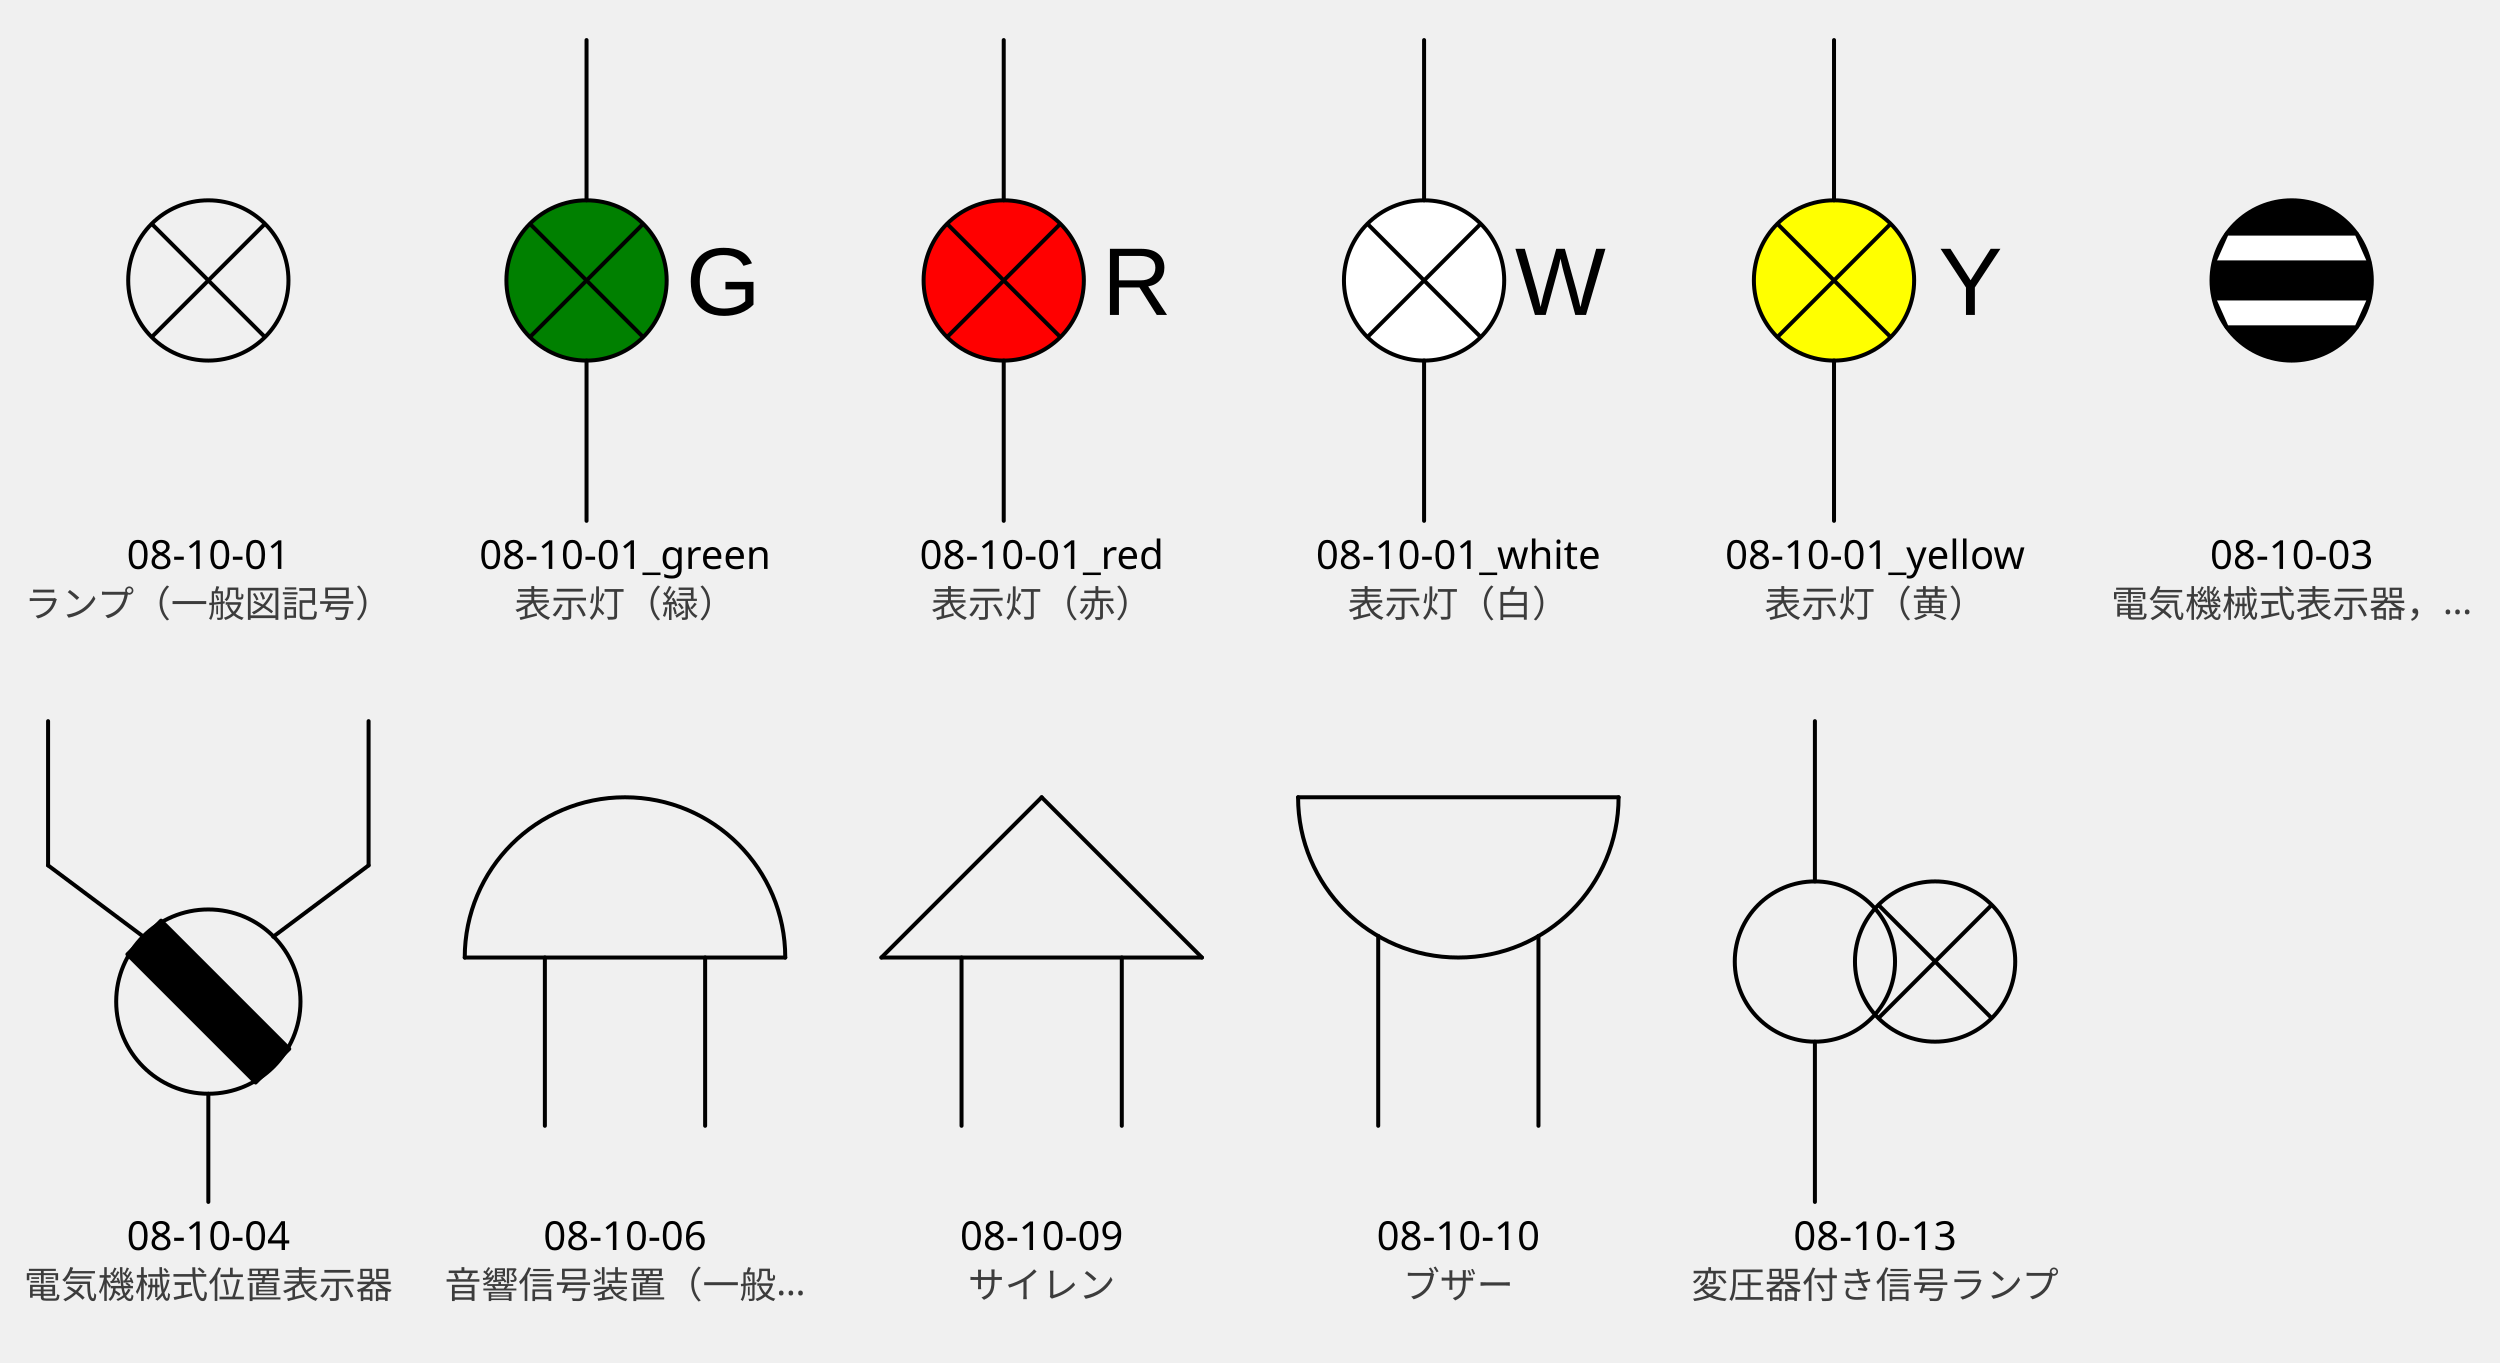
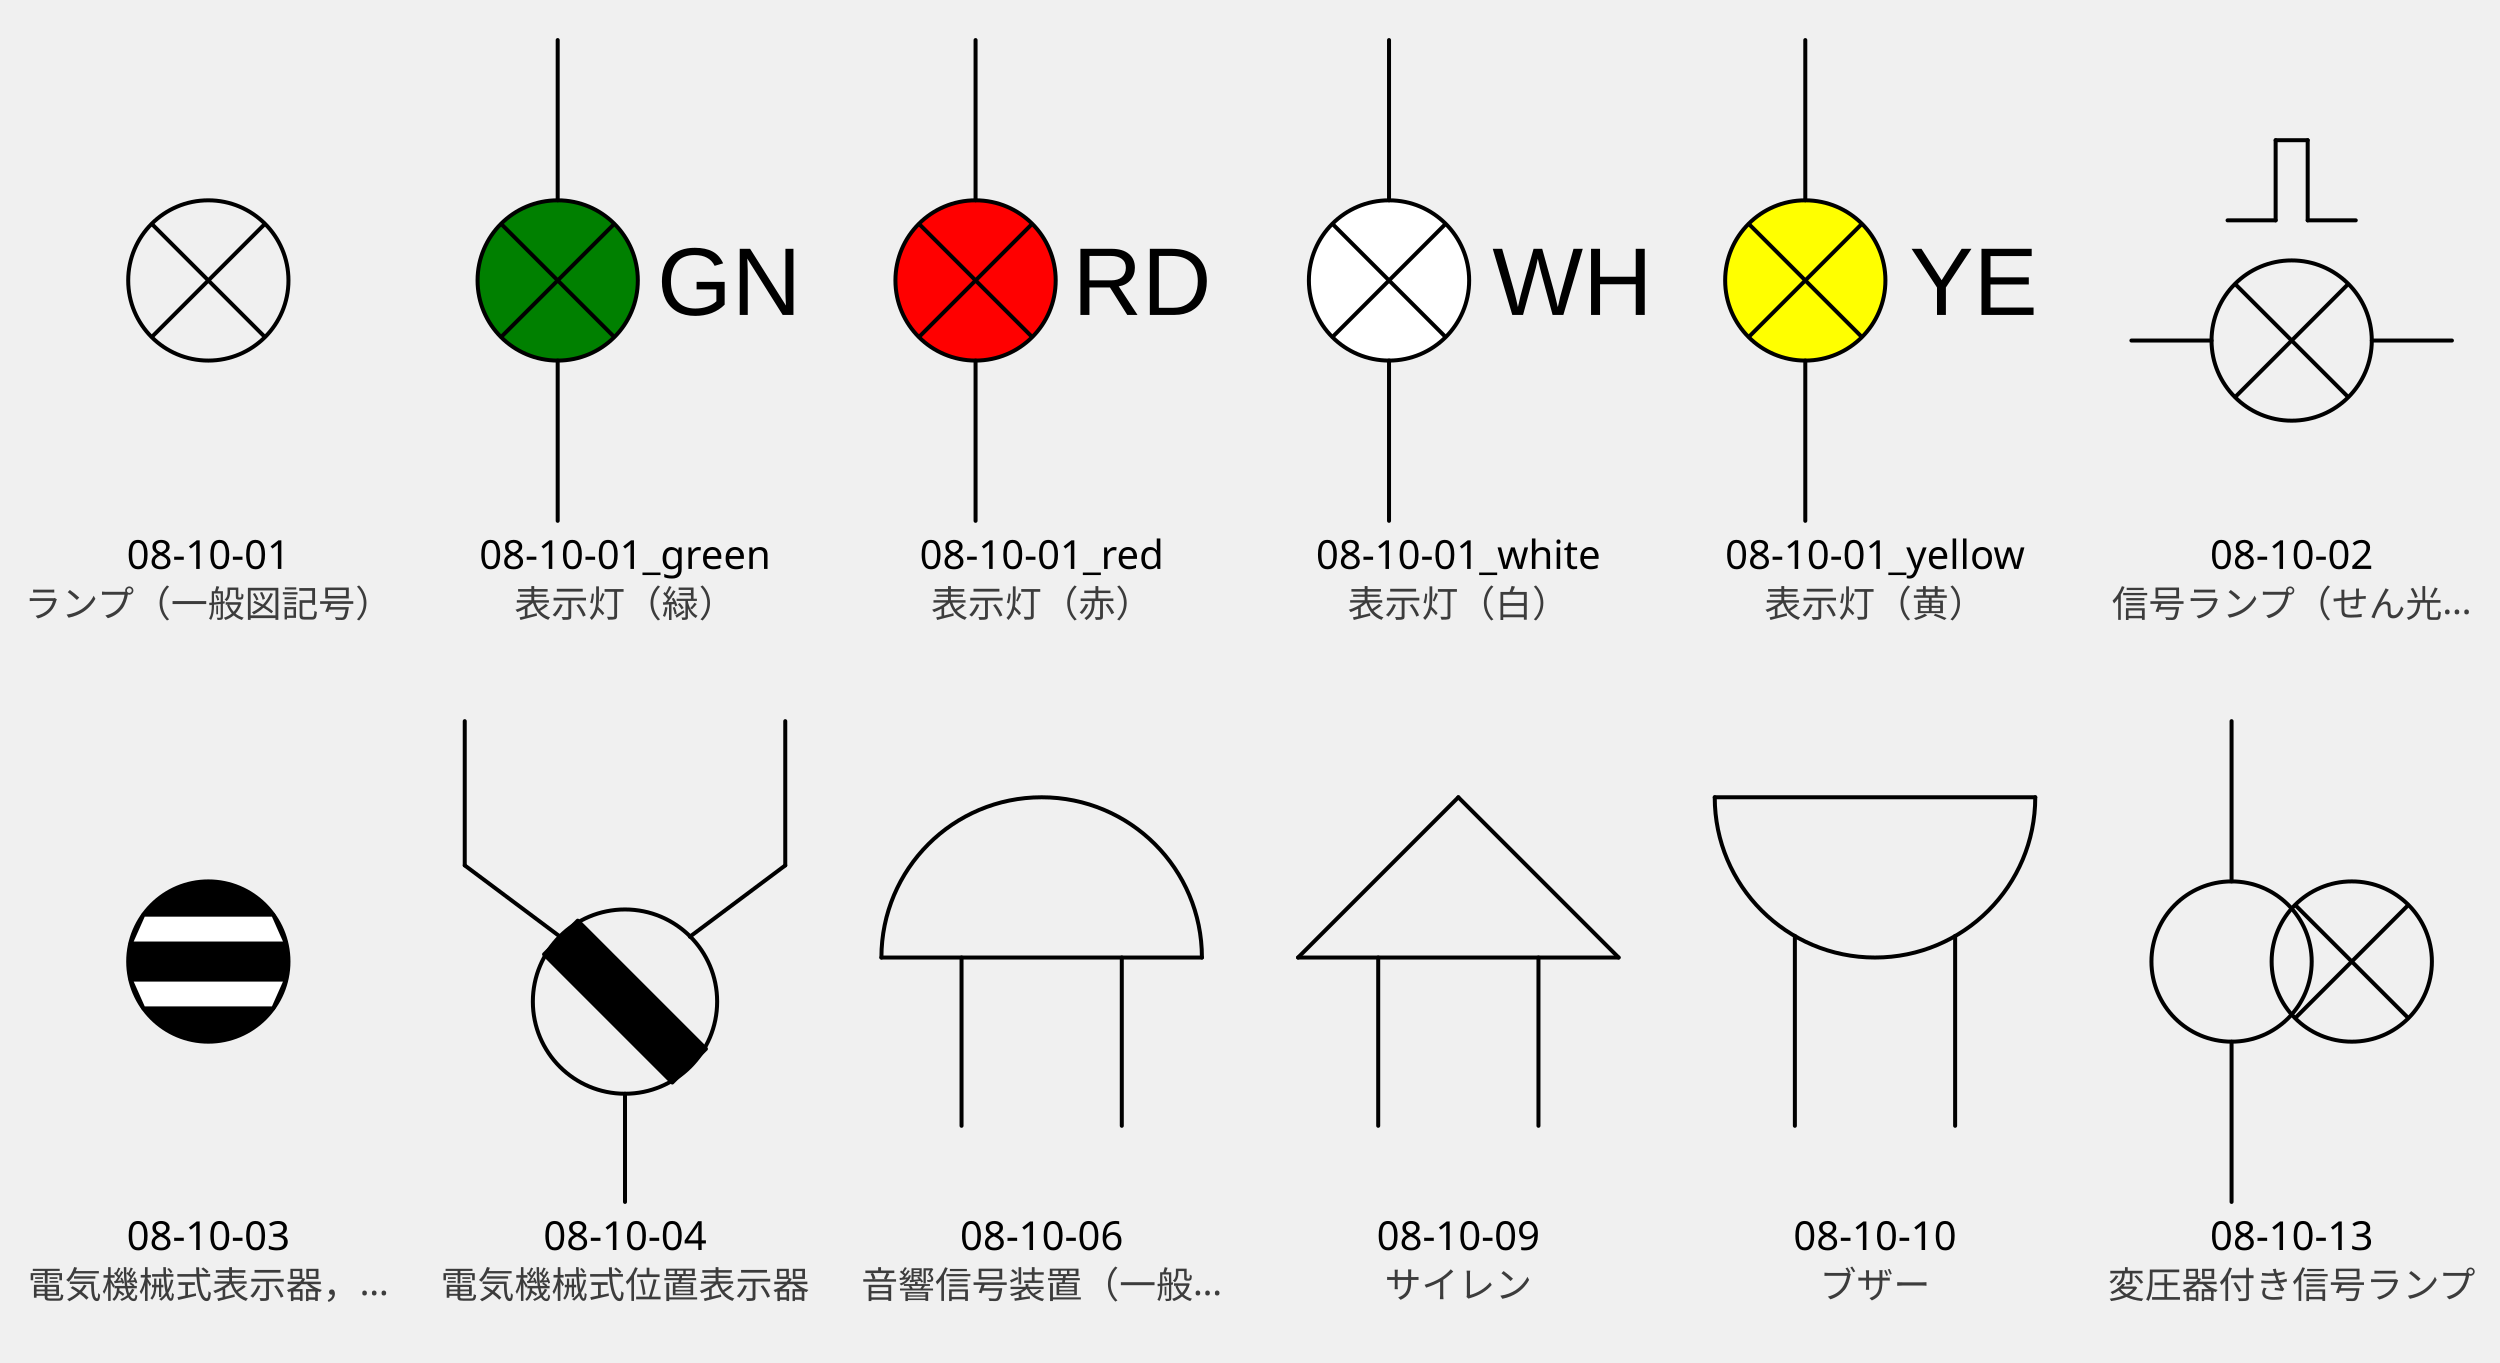
<svg xmlns="http://www.w3.org/2000/svg" viewBox="0 0 312 170" width="686.4" height="374">
  <g stroke-linecap="round" stroke-linejoin="round">
    <g transform="translate(26 35)">
      <ellipse cx="0" cy="0" rx="10" ry="10" fill="none" stroke="currentColor" stroke-width="0.5" />
      <line x1="-7" y1="-7" x2="7" y2="7" fill="none" stroke="currentColor" stroke-width="0.5" />
      <line x1="-7" y1="7" x2="7" y2="-7" fill="none" stroke="currentColor" stroke-width="0.5" />
    </g>
    <text x="26" y="71" text-anchor="middle" font-family="Meiryo,'Yu Gothic',sans-serif" font-size="5" fill="currentColor">08-10-01</text>
    <text x="26" y="77" text-anchor="middle" font-family="Meiryo,'Yu Gothic',sans-serif" font-size="4.6" fill="currentColor" opacity="0.75">ランプ（一般図記号）</text>
-     <g transform="translate(73.2 35)">
+     <g transform="translate(69.6 35)">
      <ellipse cx="0" cy="0" rx="10" ry="10" fill="green" stroke="currentColor" stroke-width="0.5" />
      <line x1="-7" y1="-7" x2="7" y2="7" fill="none" stroke="currentColor" stroke-width="0.5" />
      <line x1="-7" y1="7" x2="7" y2="-7" fill="none" stroke="currentColor" stroke-width="0.5" />
      <line x1="0" y1="-30" x2="0" y2="-10" fill="none" stroke="currentColor" stroke-width="0.5" />
      <line x1="0" y1="10" x2="0" y2="30" fill="none" stroke="currentColor" stroke-width="0.5" />
-       <text x="12.4" y="4.3" font-family="Liberation Sans,Arial,Helvetica,sans-serif" font-size="12" fill="currentColor">G</text>
+       <text x="12.4" y="4.3" font-family="Liberation Sans,Arial,Helvetica,sans-serif" font-size="12" fill="currentColor">GN</text>
    </g>
    <text x="78" y="71" text-anchor="middle" font-family="Meiryo,'Yu Gothic',sans-serif" font-size="5" fill="currentColor">08-10-01_green</text>
    <text x="78" y="77" text-anchor="middle" font-family="Meiryo,'Yu Gothic',sans-serif" font-size="4.6" fill="currentColor" opacity="0.75">表示灯（緑）</text>
-     <g transform="translate(125.265 35)">
+     <g transform="translate(121.75 35)">
      <ellipse cx="0" cy="0" rx="10" ry="10" fill="red" stroke="currentColor" stroke-width="0.5" />
      <line x1="-7" y1="-7" x2="7" y2="7" fill="none" stroke="currentColor" stroke-width="0.5" />
      <line x1="-7" y1="7" x2="7" y2="-7" fill="none" stroke="currentColor" stroke-width="0.5" />
      <line x1="0" y1="-30" x2="0" y2="-10" fill="none" stroke="currentColor" stroke-width="0.5" />
      <line x1="0" y1="10" x2="0" y2="30" fill="none" stroke="currentColor" stroke-width="0.5" />
-       <text x="12.27" y="4.3" font-family="Liberation Sans,Arial,Helvetica,sans-serif" font-size="12" fill="currentColor">R</text>
+       <text x="12.1" y="4.3" font-family="Liberation Sans,Arial,Helvetica,sans-serif" font-size="12" fill="currentColor">RD</text>
    </g>
    <text x="130" y="71" text-anchor="middle" font-family="Meiryo,'Yu Gothic',sans-serif" font-size="5" fill="currentColor">08-10-01_red</text>
    <text x="130" y="77" text-anchor="middle" font-family="Meiryo,'Yu Gothic',sans-serif" font-size="4.6" fill="currentColor" opacity="0.75">表示灯（赤）</text>
-     <g transform="translate(177.725 35)">
+     <g transform="translate(173.35 35)">
      <ellipse cx="0" cy="0" rx="10" ry="10" fill="white" stroke="currentColor" stroke-width="0.5" />
      <line x1="-7" y1="-7" x2="7" y2="7" fill="none" stroke="currentColor" stroke-width="0.5" />
      <line x1="-7" y1="7" x2="7" y2="-7" fill="none" stroke="currentColor" stroke-width="0.5" />
      <line x1="0" y1="-30" x2="0" y2="-10" fill="none" stroke="currentColor" stroke-width="0.5" />
      <line x1="0" y1="10" x2="0" y2="30" fill="none" stroke="currentColor" stroke-width="0.5" />
-       <text x="11.35" y="4.3" font-family="Liberation Sans,Arial,Helvetica,sans-serif" font-size="12" fill="currentColor">W</text>
+       <text x="12.9" y="4.3" font-family="Liberation Sans,Arial,Helvetica,sans-serif" font-size="12" fill="currentColor">WH</text>
    </g>
    <text x="182" y="71" text-anchor="middle" font-family="Meiryo,'Yu Gothic',sans-serif" font-size="5" fill="currentColor">08-10-01_white</text>
    <text x="182" y="77" text-anchor="middle" font-family="Meiryo,'Yu Gothic',sans-serif" font-size="4.6" fill="currentColor" opacity="0.75">表示灯（白）</text>
-     <g transform="translate(228.885 35)">
+     <g transform="translate(225.3 35)">
      <ellipse cx="0" cy="0" rx="10" ry="10" fill="yellow" stroke="currentColor" stroke-width="0.5" />
      <line x1="-7" y1="-7" x2="7" y2="7" fill="none" stroke="currentColor" stroke-width="0.5" />
      <line x1="-7" y1="7" x2="7" y2="-7" fill="none" stroke="currentColor" stroke-width="0.5" />
      <line x1="0" y1="-30" x2="0" y2="-10" fill="none" stroke="currentColor" stroke-width="0.5" />
      <line x1="0" y1="10" x2="0" y2="30" fill="none" stroke="currentColor" stroke-width="0.5" />
-       <text x="13.03" y="4.3" font-family="Liberation Sans,Arial,Helvetica,sans-serif" font-size="12" fill="currentColor">Y</text>
+       <text x="13" y="4.3" font-family="Liberation Sans,Arial,Helvetica,sans-serif" font-size="12" fill="currentColor">YE</text>
    </g>
    <text x="234" y="71" text-anchor="middle" font-family="Meiryo,'Yu Gothic',sans-serif" font-size="5" fill="currentColor">08-10-01_yellow</text>
    <text x="234" y="77" text-anchor="middle" font-family="Meiryo,'Yu Gothic',sans-serif" font-size="4.6" fill="currentColor" opacity="0.75">表示灯（黄）</text>
-     <g transform="translate(286 35)">
+     <g transform="translate(286 42.5)">
+       <ellipse cx="0" cy="0" rx="10" ry="10" fill="none" stroke="currentColor" stroke-width="0.5" />
+       <line x1="-7" y1="-7" x2="7" y2="7" fill="none" stroke="currentColor" stroke-width="0.5" />
+       <line x1="-7" y1="7" x2="7" y2="-7" fill="none" stroke="currentColor" stroke-width="0.5" />
+       <line x1="-20" y1="0" x2="-10" y2="0" fill="none" stroke="currentColor" stroke-width="0.5" />
+       <line x1="10" y1="0" x2="20" y2="0" fill="none" stroke="currentColor" stroke-width="0.5" />
+       <line x1="-8" y1="-15" x2="-2" y2="-15" fill="none" stroke="currentColor" stroke-width="0.5" />
+       <line x1="-2" y1="-15" x2="-2" y2="-25" fill="none" stroke="currentColor" stroke-width="0.5" />
+       <line x1="-2" y1="-25" x2="2" y2="-25" fill="none" stroke="currentColor" stroke-width="0.5" />
+       <line x1="2" y1="-25" x2="2" y2="-15" fill="none" stroke="currentColor" stroke-width="0.5" />
+       <line x1="2" y1="-15" x2="8" y2="-15" fill="none" stroke="currentColor" stroke-width="0.5" />
+     </g>
+     <text x="286" y="71" text-anchor="middle" font-family="Meiryo,'Yu Gothic',sans-serif" font-size="5" fill="currentColor">08-10-02</text>
+     <text x="286" y="77" text-anchor="middle" font-family="Meiryo,'Yu Gothic',sans-serif" font-size="4.6" fill="currentColor" opacity="0.75">信号ランプ（せん光…</text>
+     <g transform="translate(26 120)">
      <ellipse cx="0" cy="0" rx="10" ry="10" fill="black" stroke="currentColor" stroke-width="0.5" />
      <polygon points="-8.1,-5.85 8.1,-5.85 9.7,-2.25 -9.7,-2.25" fill="white" stroke="currentColor" stroke-width="0.5" />
      <polygon points="-9.7,2.25 9.7,2.25 8.1,5.85 -8.1,5.85" fill="white" stroke="currentColor" stroke-width="0.5" />
    </g>
-     <text x="286" y="71" text-anchor="middle" font-family="Meiryo,'Yu Gothic',sans-serif" font-size="5" fill="currentColor">08-10-03</text>
-     <text x="286" y="77" text-anchor="middle" font-family="Meiryo,'Yu Gothic',sans-serif" font-size="4.6" fill="currentColor" opacity="0.75">電気機械式表示器，…</text>
-     <g transform="translate(26 125)">
+     <text x="26" y="156" text-anchor="middle" font-family="Meiryo,'Yu Gothic',sans-serif" font-size="5" fill="currentColor">08-10-03</text>
+     <text x="26" y="162" text-anchor="middle" font-family="Meiryo,'Yu Gothic',sans-serif" font-size="4.6" fill="currentColor" opacity="0.75">電気機械式表示器，…</text>
+     <g transform="translate(78 125)">
      <line x1="-20" y1="-35" x2="-20" y2="-17" fill="none" stroke="currentColor" stroke-width="0.5" />
      <line x1="20" y1="-35" x2="20" y2="-17" fill="none" stroke="currentColor" stroke-width="0.5" />
      <line x1="-20" y1="-17" x2="-8.1" y2="-8.1" fill="none" stroke="currentColor" stroke-width="0.5" />
      <line x1="20" y1="-17" x2="8.1" y2="-8.1" fill="none" stroke="currentColor" stroke-width="0.5" />
      <ellipse cx="0" cy="0" rx="11.5" ry="11.5" fill="none" stroke="currentColor" stroke-width="0.5" />
      <polygon points="-10.1,-5.9 -5.9,-10.1 10.1,5.9 5.9,10.1" fill="black" stroke="currentColor" stroke-width="0.5" />
      <line x1="0" y1="11.5" x2="0" y2="25" fill="none" stroke="currentColor" stroke-width="0.5" />
    </g>
-     <text x="26" y="156" text-anchor="middle" font-family="Meiryo,'Yu Gothic',sans-serif" font-size="5" fill="currentColor">08-10-04</text>
-     <text x="26" y="162" text-anchor="middle" font-family="Meiryo,'Yu Gothic',sans-serif" font-size="4.6" fill="currentColor" opacity="0.75">電気機械式位置表示器</text>
-     <g transform="translate(78 119.5)">
+     <text x="78" y="156" text-anchor="middle" font-family="Meiryo,'Yu Gothic',sans-serif" font-size="5" fill="currentColor">08-10-04</text>
+     <text x="78" y="162" text-anchor="middle" font-family="Meiryo,'Yu Gothic',sans-serif" font-size="4.6" fill="currentColor" opacity="0.75">電気機械式位置表示器</text>
+     <g transform="translate(130 119.5)">
      <path d="M 20 0 A 20 20 0 0 0 -20 -2.44929e-15" fill="none" stroke="currentColor" stroke-width="0.5" />
      <line x1="-20" y1="0" x2="20" y2="0" fill="none" stroke="currentColor" stroke-width="0.5" />
      <line x1="-10" y1="0" x2="-10" y2="21" fill="none" stroke="currentColor" stroke-width="0.5" />
      <line x1="10" y1="0" x2="10" y2="21" fill="none" stroke="currentColor" stroke-width="0.5" />
    </g>
-     <text x="78" y="156" text-anchor="middle" font-family="Meiryo,'Yu Gothic',sans-serif" font-size="5" fill="currentColor">08-10-06</text>
-     <text x="78" y="162" text-anchor="middle" font-family="Meiryo,'Yu Gothic',sans-serif" font-size="4.6" fill="currentColor" opacity="0.75">音響信号装置（一般…</text>
-     <g transform="translate(130 119.5)">
+     <text x="130" y="156" text-anchor="middle" font-family="Meiryo,'Yu Gothic',sans-serif" font-size="5" fill="currentColor">08-10-06</text>
+     <text x="130" y="162" text-anchor="middle" font-family="Meiryo,'Yu Gothic',sans-serif" font-size="4.6" fill="currentColor" opacity="0.75">音響信号装置（一般…</text>
+     <g transform="translate(182 119.5)">
      <line x1="0" y1="-20" x2="-20" y2="0" fill="none" stroke="currentColor" stroke-width="0.5" />
      <line x1="0" y1="-20" x2="20" y2="0" fill="none" stroke="currentColor" stroke-width="0.5" />
      <line x1="-20" y1="0" x2="20" y2="0" fill="none" stroke="currentColor" stroke-width="0.5" />
      <line x1="-10" y1="0" x2="-10" y2="21" fill="none" stroke="currentColor" stroke-width="0.5" />
      <line x1="10" y1="0" x2="10" y2="21" fill="none" stroke="currentColor" stroke-width="0.5" />
    </g>
-     <text x="130" y="156" text-anchor="middle" font-family="Meiryo,'Yu Gothic',sans-serif" font-size="5" fill="currentColor">08-10-09</text>
-     <text x="130" y="162" text-anchor="middle" font-family="Meiryo,'Yu Gothic',sans-serif" font-size="4.6" fill="currentColor" opacity="0.75">サイレン</text>
-     <g transform="translate(182 119.5)">
+     <text x="182" y="156" text-anchor="middle" font-family="Meiryo,'Yu Gothic',sans-serif" font-size="5" fill="currentColor">08-10-09</text>
+     <text x="182" y="162" text-anchor="middle" font-family="Meiryo,'Yu Gothic',sans-serif" font-size="4.6" fill="currentColor" opacity="0.75">サイレン</text>
+     <g transform="translate(234 119.5)">
      <line x1="-20" y1="-20" x2="20" y2="-20" fill="none" stroke="currentColor" stroke-width="0.5" />
      <path d="M -20 -20 A 20 20 0 0 0 20 -20" fill="none" stroke="currentColor" stroke-width="0.5" />
      <line x1="-10" y1="-2.7" x2="-10" y2="21" fill="none" stroke="currentColor" stroke-width="0.5" />
      <line x1="10" y1="-2.7" x2="10" y2="21" fill="none" stroke="currentColor" stroke-width="0.5" />
    </g>
-     <text x="182" y="156" text-anchor="middle" font-family="Meiryo,'Yu Gothic',sans-serif" font-size="5" fill="currentColor">08-10-10</text>
-     <text x="182" y="162" text-anchor="middle" font-family="Meiryo,'Yu Gothic',sans-serif" font-size="4.6" fill="currentColor" opacity="0.75">ブザー</text>
-     <g transform="translate(226.5 120)">
+     <text x="234" y="156" text-anchor="middle" font-family="Meiryo,'Yu Gothic',sans-serif" font-size="5" fill="currentColor">08-10-10</text>
+     <text x="234" y="162" text-anchor="middle" font-family="Meiryo,'Yu Gothic',sans-serif" font-size="4.6" fill="currentColor" opacity="0.75">ブザー</text>
+     <g transform="translate(278.5 120)">
      <ellipse cx="0" cy="0" rx="10" ry="10" fill="none" stroke="currentColor" stroke-width="0.5" />
      <ellipse cx="15" cy="0" rx="10" ry="10" fill="none" stroke="currentColor" stroke-width="0.5" />
      <line x1="8" y1="-7" x2="22" y2="7" fill="none" stroke="currentColor" stroke-width="0.5" />
      <line x1="8" y1="7" x2="22" y2="-7" fill="none" stroke="currentColor" stroke-width="0.5" />
      <line x1="0" y1="-30" x2="0" y2="-10" fill="none" stroke="currentColor" stroke-width="0.5" />
      <line x1="0" y1="10" x2="0" y2="30" fill="none" stroke="currentColor" stroke-width="0.5" />
    </g>
-     <text x="234" y="156" text-anchor="middle" font-family="Meiryo,'Yu Gothic',sans-serif" font-size="5" fill="currentColor">08-10-13</text>
-     <text x="234" y="162" text-anchor="middle" font-family="Meiryo,'Yu Gothic',sans-serif" font-size="4.6" fill="currentColor" opacity="0.75">変圧器付き信号ランプ</text>
+     <text x="286" y="156" text-anchor="middle" font-family="Meiryo,'Yu Gothic',sans-serif" font-size="5" fill="currentColor">08-10-13</text>
+     <text x="286" y="162" text-anchor="middle" font-family="Meiryo,'Yu Gothic',sans-serif" font-size="4.6" fill="currentColor" opacity="0.75">変圧器付き信号ランプ</text>
  </g>
</svg>
